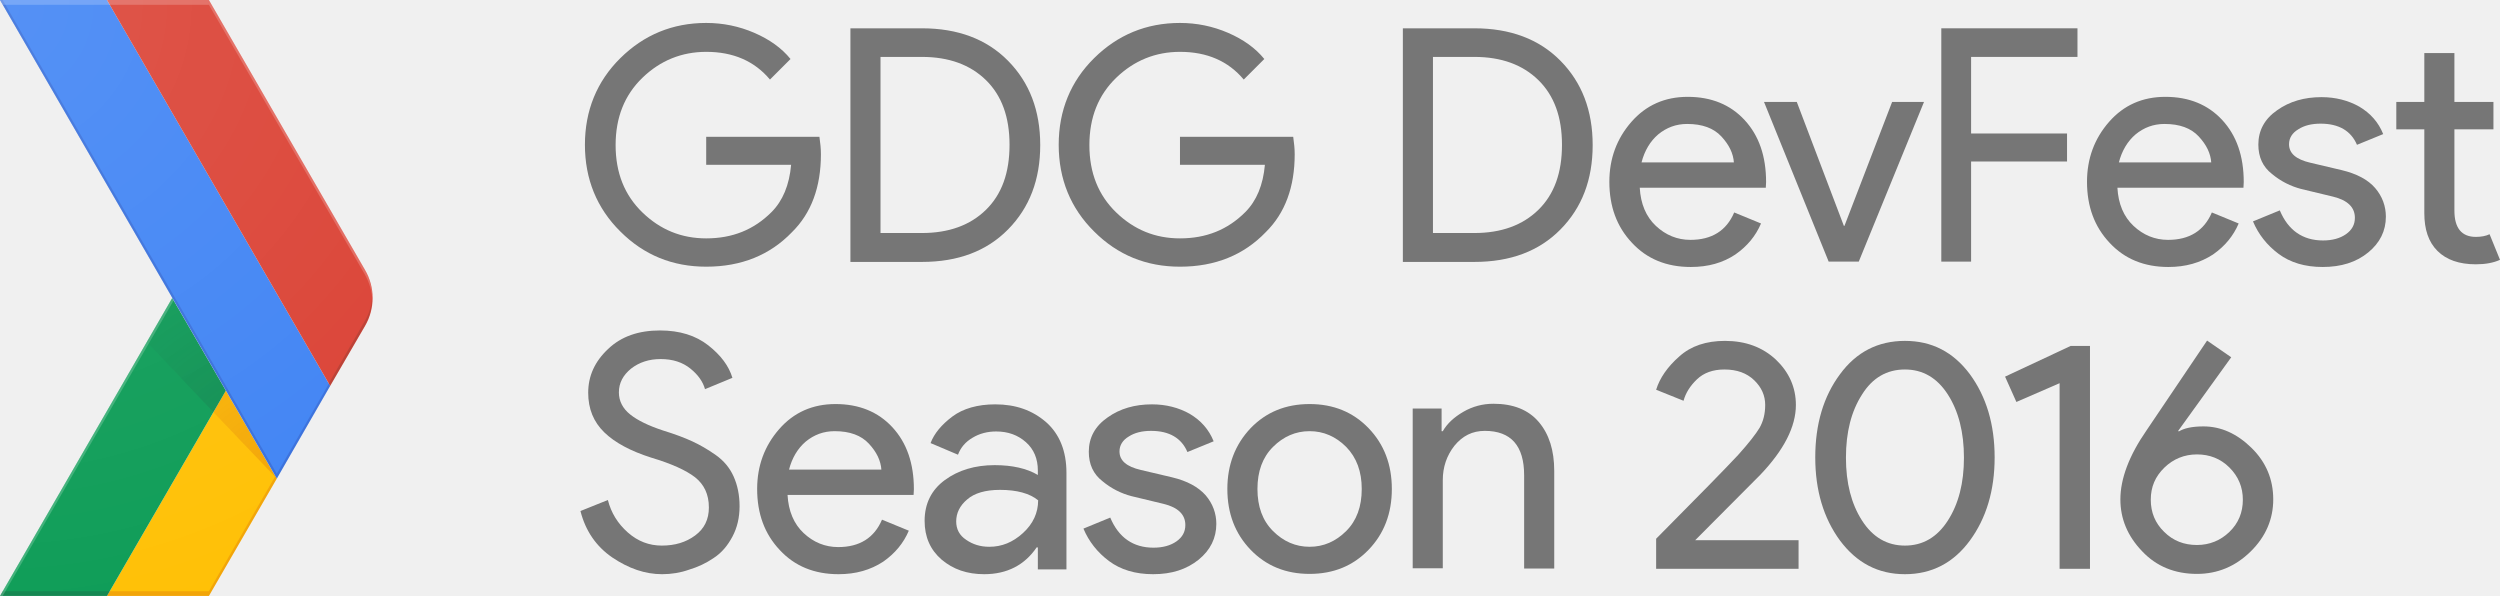
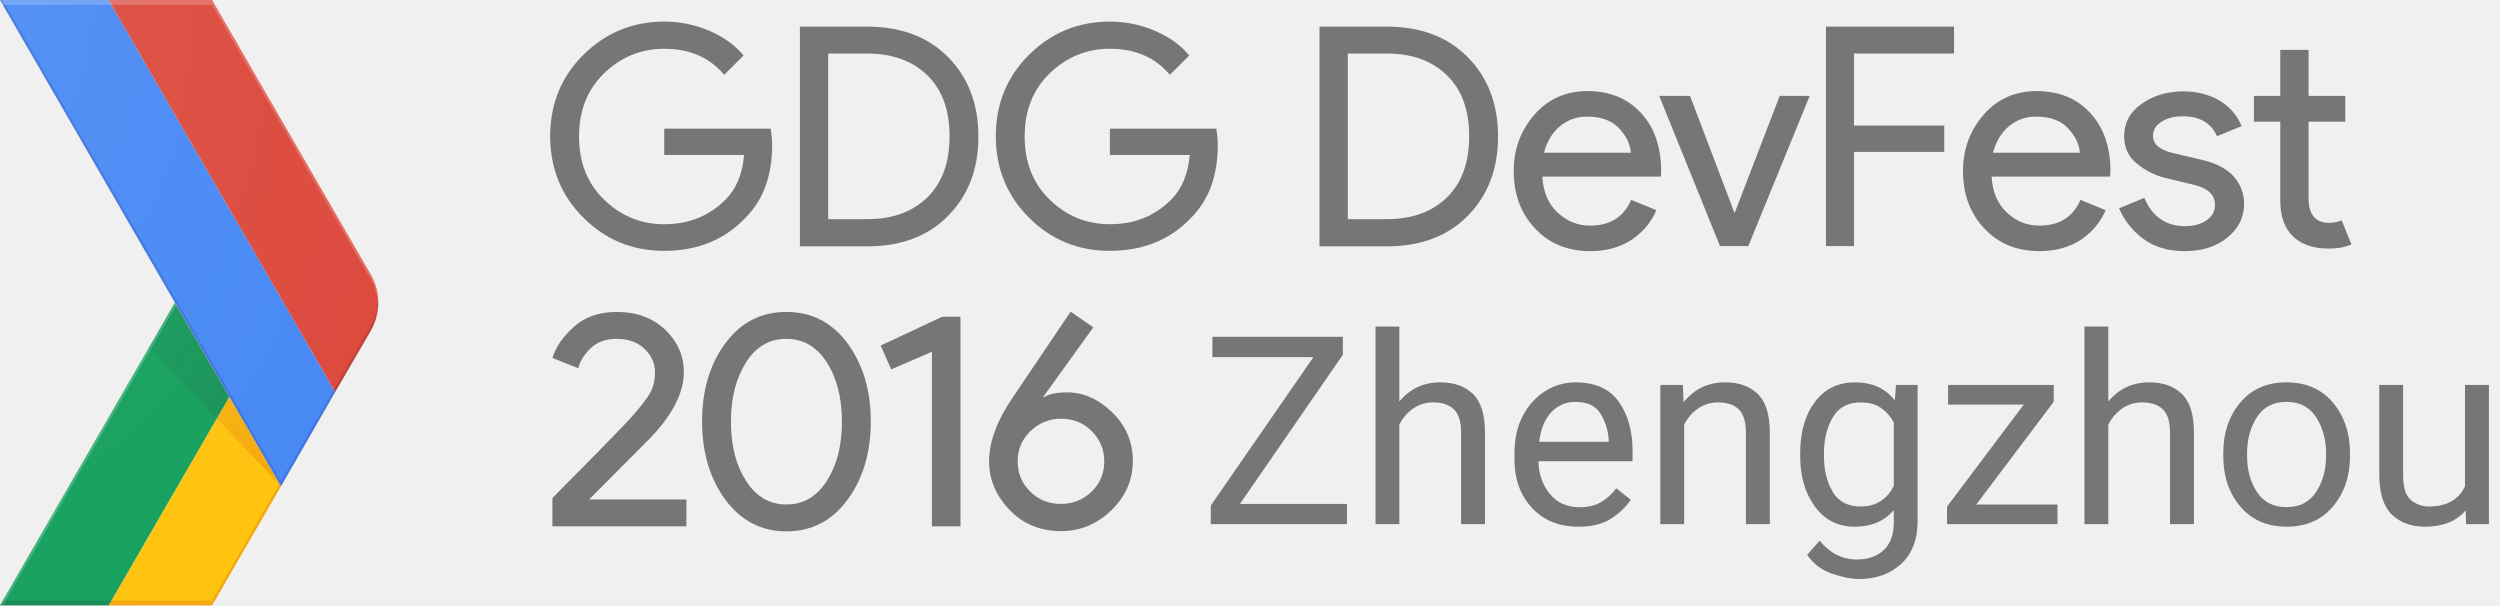
- <svg xmlns="http://www.w3.org/2000/svg" id="Layer_4" viewBox="0 0 839 200">
-   <style>.st0{fill:none;} .st1{fill:#FFC107;} .st2{fill:#0F9D58;} .st3{opacity:0.2;fill:#BF360C;enable-background:new ;} .st4{opacity:0.2;fill:#263238;enable-background:new ;} .st5{opacity:0.2;fill:#FFFFFF;enable-background:new ;} .st6{fill:url(#XMLID_126_);} .st7{fill:url(#XMLID_127_);} .st8{fill:#4285F4;} .st9{fill:#DB4437;} .st10{opacity:0.2;fill:#1A237E;enable-background:new ;} .st11{opacity:0.2;fill:#3E2723;enable-background:new ;} .st12{fill:url(#XMLID_128_);} .st13{fill:#767676;}</style>
-   <g id="XMLID_60_">
-     <g id="XMLID_61_">
-       <g id="XMLID_62_">
-         <path id="XMLID_106_" class="st0" d="M122.5 90.6L70.1 0H0l57.8 100L0 200h70.1l52.4-90.6c3.3-5.8 3.3-13 0-18.8z" />
-         <path id="XMLID_105_" class="st1" d="M92.4 159.8l-16.6-28.7L35.9 200h34.2l22.8-39.4z" />
-         <path id="XMLID_104_" class="st0" d="M122.5 90.6L70.1 0H0l57.8 100L0 200h70.1l52.4-90.6c3.3-5.8 3.3-13 0-18.8z" />
-         <path id="XMLID_103_" class="st2" d="M57.8 100l18 31.1L35.9 200H0z" />
-         <path id="XMLID_102_" class="st0" d="M122.5 90.6L70.1 0H0l57.8 100L0 200h70.1l52.4-90.6c3.3-5.8 3.3-13 0-18.8z" />
-         <path id="XMLID_101_" class="st3" d="M70.1 198.4H36.8l-.9 1.6h34.2l22.8-39.4-.5-.8z" />
-         <path id="XMLID_100_" class="st0" d="M122.5 90.6L70.1 0H0l57.8 100L0 200h70.1l52.4-90.6c3.3-5.8 3.3-13 0-18.8z" />
-         <path id="XMLID_99_" class="st4" d="M.9 198.4L0 200h35.9l.9-1.6z" />
-         <path id="XMLID_98_" class="st0" d="M122.5 90.6L70.1 0H0l57.8 100L0 200h70.1l52.4-90.6c3.3-5.8 3.3-13 0-18.8z" />
-         <path id="XMLID_96_" class="st5" d="M0 200h.9l57.4-99.2-.5-.8z" />
-         <path id="XMLID_94_" class="st0" d="M122.5 90.6L70.1 0H0l57.8 100L0 200h70.1l52.4-90.6c3.3-5.8 3.3-13 0-18.8z" />
-         <radialGradient id="XMLID_126_" cx="92.62" cy="2707.501" r="69.162" gradientTransform="matrix(1 0 0 -1 0 2867.46)" gradientUnits="userSpaceOnUse">
-           <stop offset="0" stop-color="#BF360C" stop-opacity=".2" />
-           <stop offset="1" stop-color="#BF360C" stop-opacity=".02" />
-         </radialGradient>
-         <path id="XMLID_92_" class="st6" d="M92.9 160.6l-17.1-29.5-4.2 7.2z" />
-         <path id="XMLID_90_" class="st0" d="M122.5 90.6L70.1 0H0l57.8 100L0 200h70.1l52.4-90.6c3.3-5.8 3.3-13 0-18.8z" />
-         <radialGradient id="XMLID_127_" cx="92.423" cy="2707.063" r="69.723" gradientTransform="matrix(1 0 0 -1 0 2867.46)" gradientUnits="userSpaceOnUse">
-           <stop offset="0" stop-color="#263238" stop-opacity=".2" />
-           <stop offset="1" stop-color="#263238" stop-opacity=".02" />
-         </radialGradient>
-         <path id="XMLID_89_" class="st7" d="M71.6 138.3l4.2-7.2-18-31.1-8.5 14.8z" />
-         <path id="XMLID_88_" class="st0" d="M122.5 90.6L70.1 0H0l57.8 100L0 200h70.1l52.4-90.6c3.3-5.8 3.3-13 0-18.8z" />
-         <g id="XMLID_85_">
-           <g id="XMLID_86_">
-             <path id="XMLID_87_" class="st8" d="M35.9 0H0l92.9 160.6 17.9-31.1z" />
+ <svg xmlns="http://www.w3.org/2000/svg" width="892px" height="216px" viewBox="0 0 892 216" version="1.1">
+   <defs>
+     <radialGradient cx="98.685%" cy="97.827%" fx="98.685%" fy="97.827%" r="324.704%" id="radialGradient-1">
+       <stop stop-color="#BF360C" stop-opacity="0.2" offset="0%" />
+       <stop stop-color="#BF360C" stop-opacity="0.02" offset="100%" />
+     </radialGradient>
+     <radialGradient cx="162.728%" cy="157.695%" fx="162.728%" fy="157.695%" r="263.106%" id="radialGradient-2">
+       <stop stop-color="#263238" stop-opacity="0.2" offset="0%" />
+       <stop stop-color="#263238" stop-opacity="0.02" offset="100%" />
+     </radialGradient>
+     <radialGradient cx="-1.251%" cy="0.781%" fx="-1.251%" fy="0.781%" r="167.971%" id="radialGradient-3">
+       <stop stop-color="#FFFFFF" stop-opacity="0.1" offset="0%" />
+       <stop stop-color="#FFFFFF" stop-opacity="0" offset="100%" />
+     </radialGradient>
+   </defs>
+   <g id="Page-1" stroke="none" stroke-width="1" fill="none" fill-rule="evenodd">
+     <g id="Artboard">
+       <g id="logo">
+         <g id="XMLID_60_">
+           <g id="XMLID_61_">
+             <g id="XMLID_62_">
+               <path d="M132.222,97.848 L75.663,0 L0,0 L62.387,108 L0,216 L75.663,216 L132.222,118.152 C135.784,111.888 135.784,104.112 132.222,97.848 L132.222,97.848 Z" id="XMLID_106_" />
+               <polygon id="XMLID_105_" fill="#FFC107" points="99.733 172.584 81.816 141.588 38.749 216 75.663 216 100.273 173.448" />
+               <path d="M132.222,97.848 L75.663,0 L0,0 L62.387,108 L0,216 L75.663,216 L132.222,118.152 C135.784,111.888 135.784,104.112 132.222,97.848 L132.222,97.848 Z" id="XMLID_104_" />
+               <polygon id="XMLID_103_" fill="#0F9D58" points="62.387 108 81.816 141.588 38.749 216 0 216" />
+               <path d="M132.222,97.848 L75.663,0 L0,0 L62.387,108 L0,216 L75.663,216 L132.222,118.152 C135.784,111.888 135.784,104.112 132.222,97.848 L132.222,97.848 Z" id="XMLID_102_" />
+               <polygon id="XMLID_101_" fill="#BF360C" opacity="0.2" points="75.663 214.272 39.721 214.272 38.749 216 75.663 216 100.273 173.448 99.733 172.584" />
+               <path d="M132.222,97.848 L75.663,0 L0,0 L62.387,108 L0,216 L75.663,216 L132.222,118.152 C135.784,111.888 135.784,104.112 132.222,97.848 L132.222,97.848 Z" id="XMLID_100_" />
+               <polygon id="XMLID_99_" fill="#263238" opacity="0.2" points="0.971 214.272 0 216 38.749 216 39.721 214.272" />
+               <path d="M132.222,97.848 L75.663,0 L0,0 L62.387,108 L0,216 L75.663,216 L132.222,118.152 C135.784,111.888 135.784,104.112 132.222,97.848 L132.222,97.848 Z" id="XMLID_98_" />
+               <polygon id="XMLID_96_" fill="#FFFFFF" opacity="0.2" points="0 216 0.971 216 62.927 108.864 62.387 108" />
+               <path d="M132.222,97.848 L75.663,0 L0,0 L62.387,108 L0,216 L75.663,216 L132.222,118.152 C135.784,111.888 135.784,104.112 132.222,97.848 L132.222,97.848 Z" id="XMLID_94_" />
+               <polygon id="XMLID_92_" fill="url(#radialGradient-1)" points="100.273 173.448 81.816 141.588 77.283 149.364" />
+               <path d="M132.222,97.848 L75.663,0 L0,0 L62.387,108 L0,216 L75.663,216 L132.222,118.152 C135.784,111.888 135.784,104.112 132.222,97.848 L132.222,97.848 Z" id="XMLID_90_" />
+               <polygon id="XMLID_89_" fill="url(#radialGradient-2)" points="77.283 149.364 81.816 141.588 62.387 108 53.213 123.984" />
+               <path d="M132.222,97.848 L75.663,0 L0,0 L62.387,108 L0,216 L75.663,216 L132.222,118.152 C135.784,111.888 135.784,104.112 132.222,97.848 L132.222,97.848 Z" id="XMLID_88_" />
+               <g id="XMLID_85_" fill="#4285F4">
+                 <g id="XMLID_86_">
+                   <polygon id="XMLID_87_" points="38.749 0 0 0 100.273 173.448 119.594 139.86" />
+                 </g>
+               </g>
+               <path d="M132.222,97.848 L75.663,0 L0,0 L62.387,108 L0,216 L75.663,216 L132.222,118.152 C135.784,111.888 135.784,104.112 132.222,97.848 L132.222,97.848 Z" id="XMLID_84_" />
+               <path d="M132.222,118.152 C135.892,111.888 135.892,104.112 132.222,97.848 L75.663,0 L38.749,0 L119.594,139.86 L132.222,118.152 L132.222,118.152 Z" id="XMLID_83_" fill="#DB4437" />
+               <path d="M132.222,97.848 L75.663,0 L0,0 L62.387,108 L0,216 L75.663,216 L132.222,118.152 C135.784,111.888 135.784,104.112 132.222,97.848 L132.222,97.848 Z" id="XMLID_82_" />
+               <polygon id="XMLID_71_" fill="#1A237E" opacity="0.2" points="119.594 139.86 119.162 138.996 100.273 171.72 0.971 0 0 0 100.273 173.448 119.594 139.86" />
+               <path d="M132.222,97.848 L75.663,0 L0,0 L62.387,108 L0,216 L75.663,216 L132.222,118.152 C135.784,111.888 135.784,104.112 132.222,97.848 L132.222,97.848 Z" id="XMLID_69_" />
+               <path d="M75.663,1.728 L132.222,99.576 C133.841,102.492 134.705,105.624 134.921,108.864 C135.029,105.084 134.165,101.304 132.222,97.848 L75.663,0 L0,0 L0.971,1.728 L75.663,1.728 L75.663,1.728 Z" id="XMLID_67_" fill="#FFFFFF" opacity="0.2" />
+               <path d="M132.222,97.848 L75.663,0 L0,0 L62.387,108 L0,216 L75.663,216 L132.222,118.152 C135.784,111.888 135.784,104.112 132.222,97.848 L132.222,97.848 Z" id="XMLID_66_" />
+               <path d="M119.594,139.86 L132.114,118.152 C134.057,114.804 134.921,110.916 134.813,107.136 C134.705,110.376 133.841,113.508 132.114,116.424 L119.054,138.996 L119.594,139.86 Z" id="XMLID_65_" fill="#3E2723" opacity="0.2" />
+               <path d="M132.222,97.848 L75.663,0 L0,0 L62.387,108 L0,216 L75.663,216 L132.222,118.152 C135.784,111.888 135.784,104.112 132.222,97.848 L132.222,97.848 Z" id="XMLID_64_" />
+               <path d="M132.222,97.848 L75.663,0 L0,0 L62.387,108 L0,216 L75.663,216 L132.222,118.152 C135.784,111.888 135.784,104.112 132.222,97.848 L132.222,97.848 Z" id="XMLID_63_" fill="url(#radialGradient-3)" />
+             </g>
          </g>
        </g>
-         <path id="XMLID_84_" class="st0" d="M122.5 90.6L70.1 0H0l57.8 100L0 200h70.1l52.4-90.6c3.3-5.8 3.3-13 0-18.8z" />
-         <path id="XMLID_83_" class="st9" d="M122.5 109.4c3.4-5.8 3.4-13 0-18.8L70.1 0H35.9l74.9 129.5 11.7-20.1z" />
-         <path id="XMLID_82_" class="st0" d="M122.5 90.6L70.1 0H0l57.8 100L0 200h70.1l52.4-90.6c3.3-5.8 3.3-13 0-18.8z" />
-         <path id="XMLID_71_" class="st10" d="M110.8 129.5l-.4-.8L92.9 159 .9 0H0l92.9 160.6 17.9-31.1z" />
-         <path id="XMLID_69_" class="st0" d="M122.5 90.6L70.1 0H0l57.8 100L0 200h70.1l52.4-90.6c3.3-5.8 3.3-13 0-18.8z" />
-         <path id="XMLID_67_" class="st5" d="M70.1 1.6l52.4 90.6c1.5 2.7 2.3 5.6 2.5 8.6.1-3.5-.7-7-2.5-10.2L70.1 0H0l.9 1.6h69.2z" />
-         <path id="XMLID_66_" class="st0" d="M122.5 90.6L70.1 0H0l57.8 100L0 200h70.1l52.4-90.6c3.3-5.8 3.3-13 0-18.8z" />
-         <path id="XMLID_65_" class="st11" d="M110.8 129.5l11.6-20.1c1.8-3.1 2.6-6.7 2.5-10.2-.1 3-.9 5.9-2.5 8.6l-12.1 20.9.5.8z" />
-         <path id="XMLID_64_" class="st0" d="M122.5 90.6L70.1 0H0l57.8 100L0 200h70.1l52.4-90.6c3.3-5.8 3.3-13 0-18.8z" />
-         <radialGradient id="XMLID_128_" cx="-1.563" cy="2865.898" r="209.922" gradientTransform="matrix(1 0 0 -1 0 2867.46)" gradientUnits="userSpaceOnUse">
-           <stop offset="0" stop-color="#FFF" stop-opacity=".1" />
-           <stop offset="1" stop-color="#FFF" stop-opacity="0" />
-         </radialGradient>
-         <path id="XMLID_63_" class="st12" d="M122.5 90.6L70.1 0H0l57.8 100L0 200h70.1l52.4-90.6c3.3-5.8 3.3-13 0-18.8z" />
+         <g id="XMLID_7_" transform="translate(194, 7)" fill="#767676">
+           <path d="M81.5,44.8 C81.5,55.7 78.3,64.5 71.8,70.9 C64.4,78.6 54.8,82.5 43,82.5 C31.7,82.5 22.1,78.6 14.2,70.7 C6.3,62.9 2.3,53.1 2.3,41.6 C2.3,30.1 6.3,20.3 14.2,12.5 C22.1,4.7 31.7,0.7 43,0.7 C48.6,0.7 54,1.8 59.1,4 C64.2,6.2 68.3,9.1 71.3,12.8 L64.4,19.7 C59.2,13.5 52.1,10.4 43,10.4 C34.8,10.4 27.6,13.3 21.6,19.1 C15.6,24.9 12.6,32.4 12.6,41.7 C12.6,51 15.6,58.5 21.6,64.3 C27.6,70.1 34.7,73 43,73 C51.8,73 59,70.1 64.9,64.2 C68.7,60.4 70.9,55.1 71.5,48.3 L43,48.3 L43,38.9 L81,38.9 C81.3,41 81.5,42.9 81.5,44.8 L81.5,44.8 Z" id="XMLID_2_" />
+           <path d="M91.4,80.8 L91.4,2.5 L115.4,2.5 C127.4,2.5 137.1,6.1 144.3,13.4 C151.5,20.7 155.1,30.1 155.1,41.7 C155.1,53.3 151.5,62.7 144.3,70 C137.1,77.3 127.5,80.9 115.4,80.9 L91.4,80.9 L91.4,80.8 Z M101.5,71.2 L115.4,71.2 C124.4,71.2 131.6,68.6 136.9,63.4 C142.2,58.2 144.8,51 144.8,41.6 C144.8,32.3 142.2,25.1 136.9,19.9 C131.6,14.7 124.4,12.1 115.4,12.1 L101.5,12.1 L101.5,71.2 L101.5,71.2 Z" id="XMLID_4_" />
+           <path d="M240.5,44.8 C240.5,55.7 237.3,64.5 230.8,70.9 C223.4,78.6 213.8,82.5 202,82.5 C190.7,82.5 181.1,78.6 173.2,70.7 C165.3,62.9 161.3,53.1 161.3,41.6 C161.3,30.1 165.3,20.3 173.2,12.5 C181.1,4.7 190.7,0.7 202,0.7 C207.6,0.7 213,1.8 218.1,4 C223.2,6.2 227.3,9.1 230.3,12.8 L223.4,19.7 C218.2,13.5 211.1,10.4 202,10.4 C193.8,10.4 186.6,13.3 180.6,19.1 C174.6,24.9 171.6,32.4 171.6,41.7 C171.6,51 174.6,58.5 180.6,64.3 C186.6,70.1 193.7,73 202,73 C210.8,73 218,70.1 223.9,64.2 C227.7,60.4 229.9,55.1 230.5,48.3 L202,48.3 L202,38.9 L240,38.9 C240.3,41 240.5,42.9 240.5,44.8 L240.5,44.8 Z" id="XMLID_8_" />
+           <path d="M276.8,80.8 L276.8,2.5 L300.8,2.5 C312.8,2.5 322.5,6.1 329.7,13.4 C336.9,20.7 340.5,30.1 340.5,41.7 C340.5,53.3 336.9,62.7 329.7,70 C322.5,77.3 312.9,80.9 300.8,80.9 L276.8,80.9 L276.8,80.8 Z M286.9,71.2 L300.8,71.2 C309.8,71.2 317,68.6 322.3,63.4 C327.6,58.2 330.2,51 330.2,41.6 C330.2,32.3 327.6,25.1 322.3,19.9 C317,14.7 309.8,12.1 300.8,12.1 L286.9,12.1 L286.9,71.2 L286.9,71.2 Z" id="XMLID_10_" />
+           <path d="M373.4,82.6 C365.3,82.6 358.7,79.9 353.7,74.5 C348.6,69.1 346.1,62.3 346.1,54 C346.1,46.2 348.6,39.5 353.5,33.9 C358.4,28.3 364.7,25.5 372.4,25.5 C380.3,25.5 386.7,28.1 391.5,33.3 C396.3,38.5 398.7,45.4 398.7,54.1 L398.6,56 L356.3,56 C356.6,61.4 358.4,65.7 361.7,68.8 C365,71.9 368.9,73.5 373.3,73.5 C380.5,73.5 385.4,70.4 388,64.3 L397,68 C395.2,72.2 392.4,75.6 388.4,78.4 C384.2,81.2 379.3,82.6 373.4,82.6 L373.4,82.6 Z M387.9,47.6 C387.7,44.5 386.3,41.6 383.7,38.8 C381.1,36 377.3,34.6 372.2,34.6 C368.5,34.6 365.3,35.8 362.5,38.1 C359.8,40.4 357.9,43.6 356.9,47.5 L387.9,47.5 L387.9,47.6 Z" id="XMLID_13_" />
+           <polygon id="XMLID_16_" points="419.7 80.8 398 27.2 409 27.2 424.8 68.8 425 68.8 441 27.2 451.7 27.2 429.8 80.8 419.7 80.8" />
+           <polygon id="XMLID_18_" points="467.6 80.8 457.5 80.8 457.5 2.5 503.2 2.5 503.2 12.1 467.5 12.1 467.5 37.8 499.7 37.8 499.7 47.2 467.5 47.2 467.5 80.8" />
+           <path d="M533.7,82.6 C525.6,82.6 519,79.9 514,74.5 C508.9,69.1 506.4,62.3 506.4,54 C506.4,46.2 508.9,39.5 513.8,33.9 C518.7,28.3 525,25.5 532.7,25.5 C540.6,25.5 547,28.1 551.8,33.3 C556.6,38.5 559,45.4 559,54.1 L558.9,56 L516.6,56 C516.9,61.4 518.7,65.7 522,68.8 C525.3,71.9 529.2,73.5 533.6,73.5 C540.8,73.5 545.7,70.4 548.3,64.3 L557.3,68 C555.5,72.2 552.7,75.6 548.7,78.4 C544.4,81.2 539.5,82.6 533.7,82.6 L533.7,82.6 Z M548.1,47.6 C547.9,44.5 546.5,41.6 543.9,38.8 C541.3,36 537.5,34.6 532.4,34.6 C528.7,34.6 525.5,35.8 522.7,38.1 C520,40.4 518.1,43.6 517.1,47.5 L548.1,47.5 L548.1,47.6 Z" id="XMLID_20_" />
+           <path d="M585.5,82.6 C579.5,82.6 574.6,81.1 570.7,78.2 C566.8,75.3 563.9,71.6 562.1,67.3 L571.1,63.6 C573.9,70.3 578.8,73.7 585.6,73.7 C588.7,73.7 591.3,73 593.3,71.6 C595.3,70.2 596.3,68.4 596.3,66.1 C596.3,62.6 593.9,60.2 589,59 L578.2,56.4 C574.8,55.5 571.5,53.9 568.5,51.4 C565.4,49 563.9,45.7 563.9,41.5 C563.9,36.8 566,32.9 570.2,30 C574.4,27 579.4,25.6 585.1,25.6 C589.8,25.6 594.1,26.7 597.8,28.8 C601.5,31 604.2,34 605.8,38 L597,41.6 C595,36.9 590.9,34.5 584.8,34.5 C581.8,34.5 579.3,35.1 577.3,36.4 C575.3,37.6 574.2,39.3 574.2,41.4 C574.2,44.5 576.6,46.5 581.3,47.6 L591.9,50.1 C596.9,51.3 600.7,53.3 603.1,56.1 C605.5,58.9 606.7,62.2 606.7,65.7 C606.7,70.5 604.7,74.5 600.8,77.7 C596.8,81 591.7,82.6 585.5,82.6 L585.5,82.6 Z" id="XMLID_27_" />
+           <path d="M636.9,81.7 C631.3,81.7 627,80.2 624,77.2 C621,74.2 619.6,70 619.6,64.5 L619.6,36.4 L610.2,36.4 L610.2,27.2 L619.6,27.2 L619.6,10.8 L629.7,10.8 L629.7,27.2 L642.8,27.2 L642.8,36.4 L629.7,36.4 L629.7,63.7 C629.7,69.5 632.1,72.5 636.9,72.5 C638.7,72.5 640.3,72.2 641.5,71.6 L645,80.2 C642.8,81.2 640.1,81.7 636.9,81.7 L636.9,81.7 Z" id="XMLID_29_" />
+           <g id="Group" transform="translate(2.3, 103.9)">
+             <path d="M48.5,76.9 L0.8,76.9 L0.8,66.8 C15.1,52.4 24.2,43.1 28.3,38.7 C31.9,34.7 34.3,31.6 35.5,29.6 C36.7,27.5 37.4,25 37.4,21.9 C37.4,18.8 36.2,16 33.7,13.6 C31.2,11.2 27.9,10 23.7,10 C19.9,10 16.8,11.1 14.5,13.3 C12.2,15.5 10.7,17.9 10,20.5 L0.8,16.8 C2,12.9 4.6,9.1 8.6,5.6 C12.5,2.1 17.6,0.4 23.9,0.4 C30.8,0.4 36.5,2.5 41,6.7 C45.4,10.9 47.7,16 47.7,21.9 C47.7,29.2 43.7,37 35.8,45.3 L13.9,67.3 L48.6,67.3 L48.6,76.9 L48.5,76.9 Z" id="XMLID_46_" />
+             <path d="M106.1,67.4 C100.6,74.9 93.3,78.7 84.3,78.7 C75.3,78.7 68.1,74.9 62.5,67.4 C57,59.9 54.2,50.6 54.2,39.5 C54.2,28.3 57,19 62.5,11.6 C68,4.1 75.3,0.4 84.3,0.4 C93.3,0.4 100.5,4.1 106.1,11.6 C111.6,19.1 114.4,28.4 114.4,39.5 C114.4,50.6 111.6,59.9 106.1,67.4 Z M84.3,69.1 C90.3,69.1 95.1,66.3 98.7,60.7 C102.3,55.1 104.1,48.1 104.1,39.6 C104.1,31.1 102.3,24 98.7,18.4 C95.1,12.8 90.3,10 84.3,10 C78.2,10 73.4,12.8 69.9,18.4 C66.3,24 64.5,31 64.5,39.6 C64.5,48.1 66.3,55.1 69.9,60.7 C73.5,66.3 78.3,69.1 84.3,69.1 Z" id="XMLID_48_" />
+             <polygon id="XMLID_51_" points="146.3 76.9 136.2 76.9 136.2 14.6 121.7 20.9 117.9 12.4 139.9 2.1 146.4 2.1 146.4 76.9" />
+             <path d="M184.5,29.1 C190.3,29.1 195.7,31.5 200.6,36.3 C205.5,41.1 207.9,46.9 207.9,53.6 C207.9,60.2 205.4,66.1 200.3,71.1 C195.2,76.1 189.2,78.6 182.3,78.6 C174.9,78.6 168.7,76.1 163.9,71 C159,65.9 156.6,60.1 156.6,53.6 C156.6,46.7 159.5,38.9 165.4,30.4 L185.7,0.3 L193.8,5.9 L176,30.6 L176.2,30.8 C178,29.7 180.7,29.1 184.5,29.1 Z M182.3,68.9 C186.5,68.9 190.2,67.4 193.2,64.5 C196.2,61.6 197.7,58 197.7,53.7 C197.7,49.5 196.2,45.9 193.2,42.9 C190.2,39.9 186.5,38.5 182.3,38.5 C178.1,38.5 174.4,40 171.4,42.9 C168.3,45.9 166.8,49.4 166.8,53.7 C166.8,58 168.3,61.6 171.3,64.5 C174.3,67.5 178,68.9 182.3,68.9 Z" id="XMLID_53_" />
+           </g>
+         </g>
+         <text id="Zhengzhou" font-family="Roboto-Medium, Roboto" font-size="94" font-weight="400" fill="#767676">
+           <tspan x="428" y="187">Zhengzhou</tspan>
+         </text>
      </g>
    </g>
  </g>
-   <g id="XMLID_7_">
-     <path id="XMLID_2_" class="st13" d="M275.5 51.8c0 10.9-3.2 19.7-9.7 26.1-7.4 7.7-17 11.6-28.8 11.6-11.3 0-20.9-3.9-28.8-11.8-7.9-7.8-11.9-17.6-11.9-29.1s4-21.3 11.9-29.1c7.9-7.8 17.5-11.8 28.8-11.8 5.6 0 11 1.1 16.1 3.3 5.1 2.2 9.2 5.1 12.2 8.8l-6.9 6.9c-5.2-6.2-12.3-9.3-21.4-9.3-8.2 0-15.4 2.9-21.4 8.7-6 5.8-9 13.3-9 22.6s3 16.8 9 22.6c6 5.8 13.1 8.7 21.4 8.7 8.8 0 16-2.9 21.9-8.8 3.8-3.8 6-9.1 6.6-15.9H237v-9.4h38c.3 2.1.5 4 .5 5.9z" />
-     <path id="XMLID_4_" class="st13" d="M285.4 87.8V9.5h24c12 0 21.7 3.6 28.9 10.9 7.2 7.3 10.8 16.7 10.8 28.3s-3.6 21-10.8 28.3c-7.2 7.3-16.8 10.9-28.9 10.9h-24zm10.1-9.6h13.9c9 0 16.2-2.6 21.5-7.8 5.3-5.2 7.9-12.4 7.9-21.8 0-9.3-2.6-16.5-7.9-21.7-5.3-5.2-12.5-7.8-21.5-7.8h-13.9v59.1z" />
-     <path id="XMLID_8_" class="st13" d="M434.5 51.8c0 10.9-3.2 19.7-9.7 26.1-7.4 7.7-17 11.6-28.8 11.6-11.3 0-20.9-3.9-28.8-11.8-7.9-7.8-11.9-17.6-11.9-29.1s4-21.3 11.9-29.1c7.9-7.8 17.5-11.8 28.8-11.8 5.6 0 11 1.1 16.1 3.3 5.1 2.2 9.2 5.1 12.2 8.8l-6.9 6.9c-5.2-6.2-12.3-9.3-21.4-9.3-8.2 0-15.4 2.9-21.4 8.7-6 5.8-9 13.3-9 22.6s3 16.8 9 22.6c6 5.8 13.1 8.7 21.4 8.7 8.8 0 16-2.9 21.9-8.8 3.8-3.8 6-9.1 6.6-15.9H396v-9.4h38c.3 2.1.5 4 .5 5.9z" />
-     <path id="XMLID_10_" class="st13" d="M470.8 87.8V9.5h24c12 0 21.7 3.6 28.9 10.9 7.2 7.3 10.8 16.7 10.8 28.3s-3.6 21-10.8 28.3c-7.2 7.3-16.8 10.9-28.9 10.9h-24zm10.1-9.6h13.9c9 0 16.2-2.6 21.5-7.8 5.3-5.2 7.9-12.4 7.9-21.8 0-9.3-2.6-16.5-7.9-21.7-5.3-5.2-12.5-7.8-21.5-7.8h-13.9v59.1z" />
-     <path id="XMLID_13_" class="st13" d="M567.4 89.6c-8.1 0-14.7-2.7-19.7-8.1-5.1-5.4-7.6-12.2-7.6-20.5 0-7.8 2.5-14.5 7.4-20.1 4.9-5.6 11.2-8.4 18.9-8.4 7.9 0 14.3 2.6 19.1 7.8 4.8 5.2 7.2 12.1 7.2 20.8l-.1 1.9h-42.3c.3 5.4 2.1 9.7 5.4 12.8 3.3 3.1 7.2 4.7 11.6 4.7 7.2 0 12.1-3.1 14.7-9.2l9 3.7c-1.8 4.2-4.6 7.6-8.6 10.4-4.2 2.8-9.1 4.2-15 4.2zm14.5-35c-.2-3.1-1.6-6-4.2-8.8-2.6-2.8-6.4-4.2-11.5-4.2-3.7 0-6.9 1.2-9.7 3.5-2.7 2.3-4.6 5.5-5.6 9.4h31z" />
-     <path id="XMLID_16_" class="st13" d="M613.7 87.8L592 34.2h11l15.8 41.6h.2l16-41.6h10.7l-21.9 53.6h-10.1z" />
-     <path id="XMLID_18_" class="st13" d="M661.6 87.8h-10.1V9.5h45.7v9.6h-35.7v25.7h32.2v9.4h-32.2v33.6z" />
-     <path id="XMLID_20_" class="st13" d="M727.7 89.6c-8.1 0-14.7-2.7-19.7-8.1-5.1-5.4-7.6-12.2-7.6-20.5 0-7.8 2.5-14.5 7.4-20.1 4.9-5.6 11.2-8.4 18.9-8.4 7.9 0 14.3 2.6 19.1 7.8 4.8 5.2 7.2 12.1 7.2 20.8l-.1 1.9h-42.3c.3 5.4 2.1 9.7 5.4 12.8 3.3 3.1 7.2 4.7 11.6 4.7 7.2 0 12.1-3.1 14.7-9.2l9 3.7c-1.8 4.2-4.6 7.6-8.6 10.4-4.3 2.8-9.2 4.2-15 4.2zm14.4-35c-.2-3.1-1.6-6-4.2-8.8-2.6-2.8-6.4-4.2-11.5-4.2-3.7 0-6.9 1.2-9.7 3.5-2.7 2.3-4.6 5.5-5.6 9.4h31z" />
-     <path id="XMLID_27_" class="st13" d="M779.5 89.6c-6 0-10.9-1.5-14.8-4.4-3.9-2.9-6.8-6.6-8.6-10.9l9-3.7c2.8 6.7 7.7 10.1 14.5 10.1 3.1 0 5.7-.7 7.7-2.1 2-1.4 3-3.2 3-5.5 0-3.5-2.4-5.9-7.3-7.1l-10.8-2.6c-3.4-.9-6.7-2.5-9.7-5-3.1-2.4-4.6-5.7-4.6-9.9 0-4.7 2.1-8.6 6.3-11.5 4.2-3 9.2-4.4 14.9-4.4 4.7 0 9 1.1 12.7 3.2 3.7 2.2 6.4 5.2 8 9.2l-8.8 3.6c-2-4.7-6.1-7.1-12.2-7.1-3 0-5.5.6-7.5 1.9-2 1.2-3.1 2.9-3.1 5 0 3.1 2.4 5.1 7.1 6.2l10.6 2.5c5 1.2 8.8 3.2 11.2 6 2.4 2.8 3.6 6.1 3.6 9.6 0 4.8-2 8.8-5.9 12-4 3.3-9.1 4.9-15.3 4.9z" />
-     <path id="XMLID_29_" class="st13" d="M830.9 88.7c-5.6 0-9.9-1.5-12.9-4.5s-4.4-7.2-4.4-12.7V43.4h-9.4v-9.2h9.4V17.8h10.1v16.4h13.1v9.2h-13.1v27.3c0 5.8 2.4 8.8 7.2 8.8 1.8 0 3.4-.3 4.6-.9l3.5 8.6c-2.2 1-4.9 1.5-8.1 1.5z" />
-     <path id="XMLID_31_" class="st13" d="M222.2 192.7c-5.7 0-11.2-1.9-16.7-5.6-5.4-3.7-9-8.9-10.7-15.6l9.2-3.7c1.1 4.3 3.3 7.9 6.7 10.9 3.4 3 7.2 4.4 11.4 4.4 4.4 0 8.1-1.1 11.2-3.4 3.1-2.3 4.6-5.4 4.6-9.4 0-4.4-1.6-7.7-4.6-10.1-3.1-2.4-8-4.6-14.7-6.6-6.9-2.2-12.2-5-15.8-8.5-3.6-3.5-5.4-7.9-5.4-13.3 0-5.6 2.2-10.5 6.7-14.7 4.4-4.2 10.2-6.2 17.4-6.2 6.6 0 12 1.7 16.2 5 4.2 3.3 6.9 6.9 8.1 10.9l-9.2 3.8c-.7-2.5-2.3-4.8-4.9-6.9-2.6-2.1-5.9-3.2-10-3.2-3.9 0-7.2 1.1-9.9 3.2-2.7 2.2-4.1 4.8-4.1 8 0 2.9 1.3 5.4 3.8 7.4s6.2 3.8 11.1 5.4c3.9 1.2 7.1 2.4 9.7 3.6 2.6 1.2 5.2 2.7 7.9 4.6 2.7 1.9 4.7 4.3 6 7.2 1.3 2.9 2 6.2 2 10s-.8 7.2-2.4 10.2c-1.6 3-3.6 5.4-6.2 7.1-2.6 1.8-5.4 3.1-8.4 4-2.8 1-5.9 1.5-9 1.5z" />
-     <path id="XMLID_33_" class="st13" d="M281.4 192.7c-8.1 0-14.7-2.7-19.7-8.1-5.1-5.4-7.6-12.2-7.6-20.5 0-7.8 2.5-14.5 7.4-20.1 4.9-5.6 11.2-8.4 18.9-8.4 7.9 0 14.3 2.6 19.1 7.8 4.8 5.2 7.2 12.1 7.2 20.8l-.1 1.9h-42.3c.3 5.4 2.1 9.7 5.4 12.8 3.3 3.1 7.2 4.7 11.6 4.7 7.2 0 12.1-3.1 14.7-9.2l9 3.7c-1.8 4.2-4.6 7.6-8.6 10.4-4.3 2.8-9.2 4.2-15 4.2zm14.4-35c-.2-3.1-1.6-6-4.2-8.8-2.6-2.8-6.4-4.2-11.5-4.2-3.7 0-6.9 1.2-9.7 3.5-2.7 2.3-4.6 5.5-5.6 9.4h31z" />
-     <path id="XMLID_36_" class="st13" d="M330.3 192.7c-5.7 0-10.4-1.6-14.3-4.9-3.8-3.3-5.7-7.6-5.7-13 0-5.8 2.3-10.4 6.8-13.7 4.5-3.3 10.1-5 16.7-5 5.9 0 10.8 1.1 14.5 3.3v-1.5c0-3.9-1.3-7.1-4-9.5-2.7-2.4-6-3.6-10-3.6-2.9 0-5.6.7-7.9 2.1-2.4 1.4-4 3.3-4.9 5.7l-9.2-3.9c1.2-3.2 3.7-6.2 7.3-8.9 3.6-2.7 8.5-4.1 14.4-4.1 6.9 0 12.5 2 17.1 6 4.5 4 6.8 9.7 6.8 17v32.4h-9.6v-7.4h-.4c-4 5.9-9.9 9-17.6 9zm1.7-9.2c4.2 0 7.9-1.5 11.3-4.6 3.4-3.1 5.1-6.8 5.1-11-2.8-2.3-7.1-3.5-12.8-3.5-4.9 0-8.6 1.1-11 3.2-2.5 2.1-3.7 4.6-3.7 7.4 0 2.6 1.1 4.7 3.4 6.2 2.2 1.5 4.7 2.3 7.7 2.3z" />
-     <path id="XMLID_39_" class="st13" d="M387 192.7c-6 0-10.9-1.5-14.8-4.4-3.9-2.9-6.8-6.6-8.6-10.9l9-3.7c2.8 6.7 7.7 10.1 14.5 10.1 3.1 0 5.7-.7 7.7-2.1 2-1.4 3-3.2 3-5.5 0-3.5-2.4-5.9-7.3-7.1l-10.8-2.6c-3.4-.9-6.7-2.5-9.7-5-3.1-2.4-4.6-5.7-4.6-9.9 0-4.7 2.1-8.6 6.3-11.5 4.2-3 9.2-4.4 14.9-4.4 4.7 0 9 1.1 12.7 3.2 3.7 2.2 6.4 5.2 8 9.2l-8.8 3.6c-2-4.7-6.1-7.1-12.2-7.1-3 0-5.5.6-7.5 1.9-2 1.2-3.1 2.9-3.1 5 0 3.1 2.4 5.1 7.1 6.2l10.6 2.5c5 1.2 8.7 3.2 11.2 6 2.4 2.8 3.6 6.1 3.6 9.6 0 4.8-2 8.8-5.9 12-4.1 3.3-9.1 4.9-15.3 4.9z" />
-     <path id="XMLID_41_" class="st13" d="M419.7 143.7c5.2-5.4 11.8-8.1 19.8-8.1s14.6 2.7 19.8 8.1c5.2 5.4 7.8 12.2 7.8 20.4s-2.6 15-7.8 20.4c-5.2 5.4-11.8 8.1-19.8 8.1s-14.6-2.7-19.8-8.1c-5.2-5.4-7.8-12.2-7.8-20.4 0-8.1 2.6-14.9 7.8-20.4zm7.5 34.5c3.5 3.5 7.6 5.3 12.3 5.3 4.7 0 8.8-1.8 12.3-5.3s5.2-8.2 5.2-14.1c0-5.8-1.7-10.5-5.2-14.1-3.5-3.5-7.6-5.3-12.3-5.3-4.7 0-8.8 1.8-12.3 5.3s-5.2 8.2-5.2 14.1 1.7 10.6 5.2 14.1z" />
-     <path id="XMLID_44_" class="st13" d="M483.8 137.3v7.4h.4c1.5-2.6 3.8-4.7 6.9-6.5 3.1-1.8 6.5-2.7 10.1-2.7 6.6 0 11.7 2 15.2 6.1s5.2 9.6 5.2 16.4v32.8h-10.1v-31.3c0-9.9-4.4-14.9-13.2-14.9-4.2 0-7.5 1.7-10.2 5-2.6 3.3-3.9 7.2-3.9 11.5v29.6h-10.1v-53.6h9.7z" />
-     <path id="XMLID_46_" class="st13" d="M603.5 190.9h-47.7v-10.1c14.3-14.4 23.4-23.7 27.5-28.1 3.6-4 6-7.1 7.2-9.1 1.2-2.1 1.9-4.6 1.9-7.7 0-3.1-1.2-5.9-3.7-8.3-2.5-2.4-5.8-3.6-10-3.6-3.8 0-6.9 1.1-9.2 3.3-2.3 2.2-3.8 4.6-4.5 7.2l-9.2-3.7c1.2-3.9 3.8-7.7 7.8-11.2 3.9-3.5 9-5.2 15.3-5.2 6.9 0 12.6 2.1 17.1 6.3 4.4 4.2 6.7 9.3 6.7 15.2 0 7.3-4 15.1-11.9 23.4l-21.9 22h34.7v9.6z" />
-     <path id="XMLID_48_" class="st13" d="M661.1 181.4c-5.5 7.5-12.8 11.3-21.8 11.3s-16.2-3.8-21.8-11.3c-5.5-7.5-8.3-16.8-8.3-27.9 0-11.2 2.8-20.5 8.3-27.9 5.5-7.5 12.8-11.2 21.8-11.2s16.2 3.7 21.8 11.2c5.5 7.5 8.3 16.8 8.3 27.9 0 11.1-2.8 20.4-8.3 27.9zm-21.8 1.7c6 0 10.8-2.8 14.4-8.4 3.6-5.6 5.4-12.6 5.4-21.1 0-8.5-1.8-15.6-5.4-21.2-3.6-5.6-8.4-8.4-14.4-8.4-6.1 0-10.9 2.8-14.4 8.4-3.6 5.6-5.4 12.6-5.4 21.2 0 8.5 1.8 15.5 5.4 21.1 3.6 5.6 8.4 8.4 14.4 8.4z" />
-     <path id="XMLID_51_" class="st13" d="M701.3 190.9h-10.1v-62.3l-14.5 6.3-3.8-8.5 22-10.3h6.5v74.8z" />
-     <path id="XMLID_53_" class="st13" d="M739.5 143.1c5.8 0 11.2 2.4 16.1 7.2 4.9 4.8 7.3 10.6 7.3 17.3 0 6.6-2.5 12.5-7.6 17.5s-11.1 7.5-18 7.5c-7.4 0-13.6-2.5-18.4-7.6-4.9-5.1-7.3-10.9-7.3-17.4 0-6.9 2.9-14.7 8.8-23.2l20.3-30.1 8.1 5.6-17.8 24.7.2.2c1.8-1.1 4.5-1.7 8.3-1.7zm-2.2 39.8c4.2 0 7.9-1.5 10.9-4.4 3-2.9 4.5-6.5 4.5-10.8 0-4.2-1.5-7.8-4.5-10.8-3-3-6.7-4.4-10.9-4.4s-7.9 1.5-10.9 4.4c-3.1 3-4.6 6.5-4.6 10.8 0 4.3 1.5 7.9 4.5 10.8 3 3 6.7 4.4 11 4.4z" />
-   </g>
</svg>
